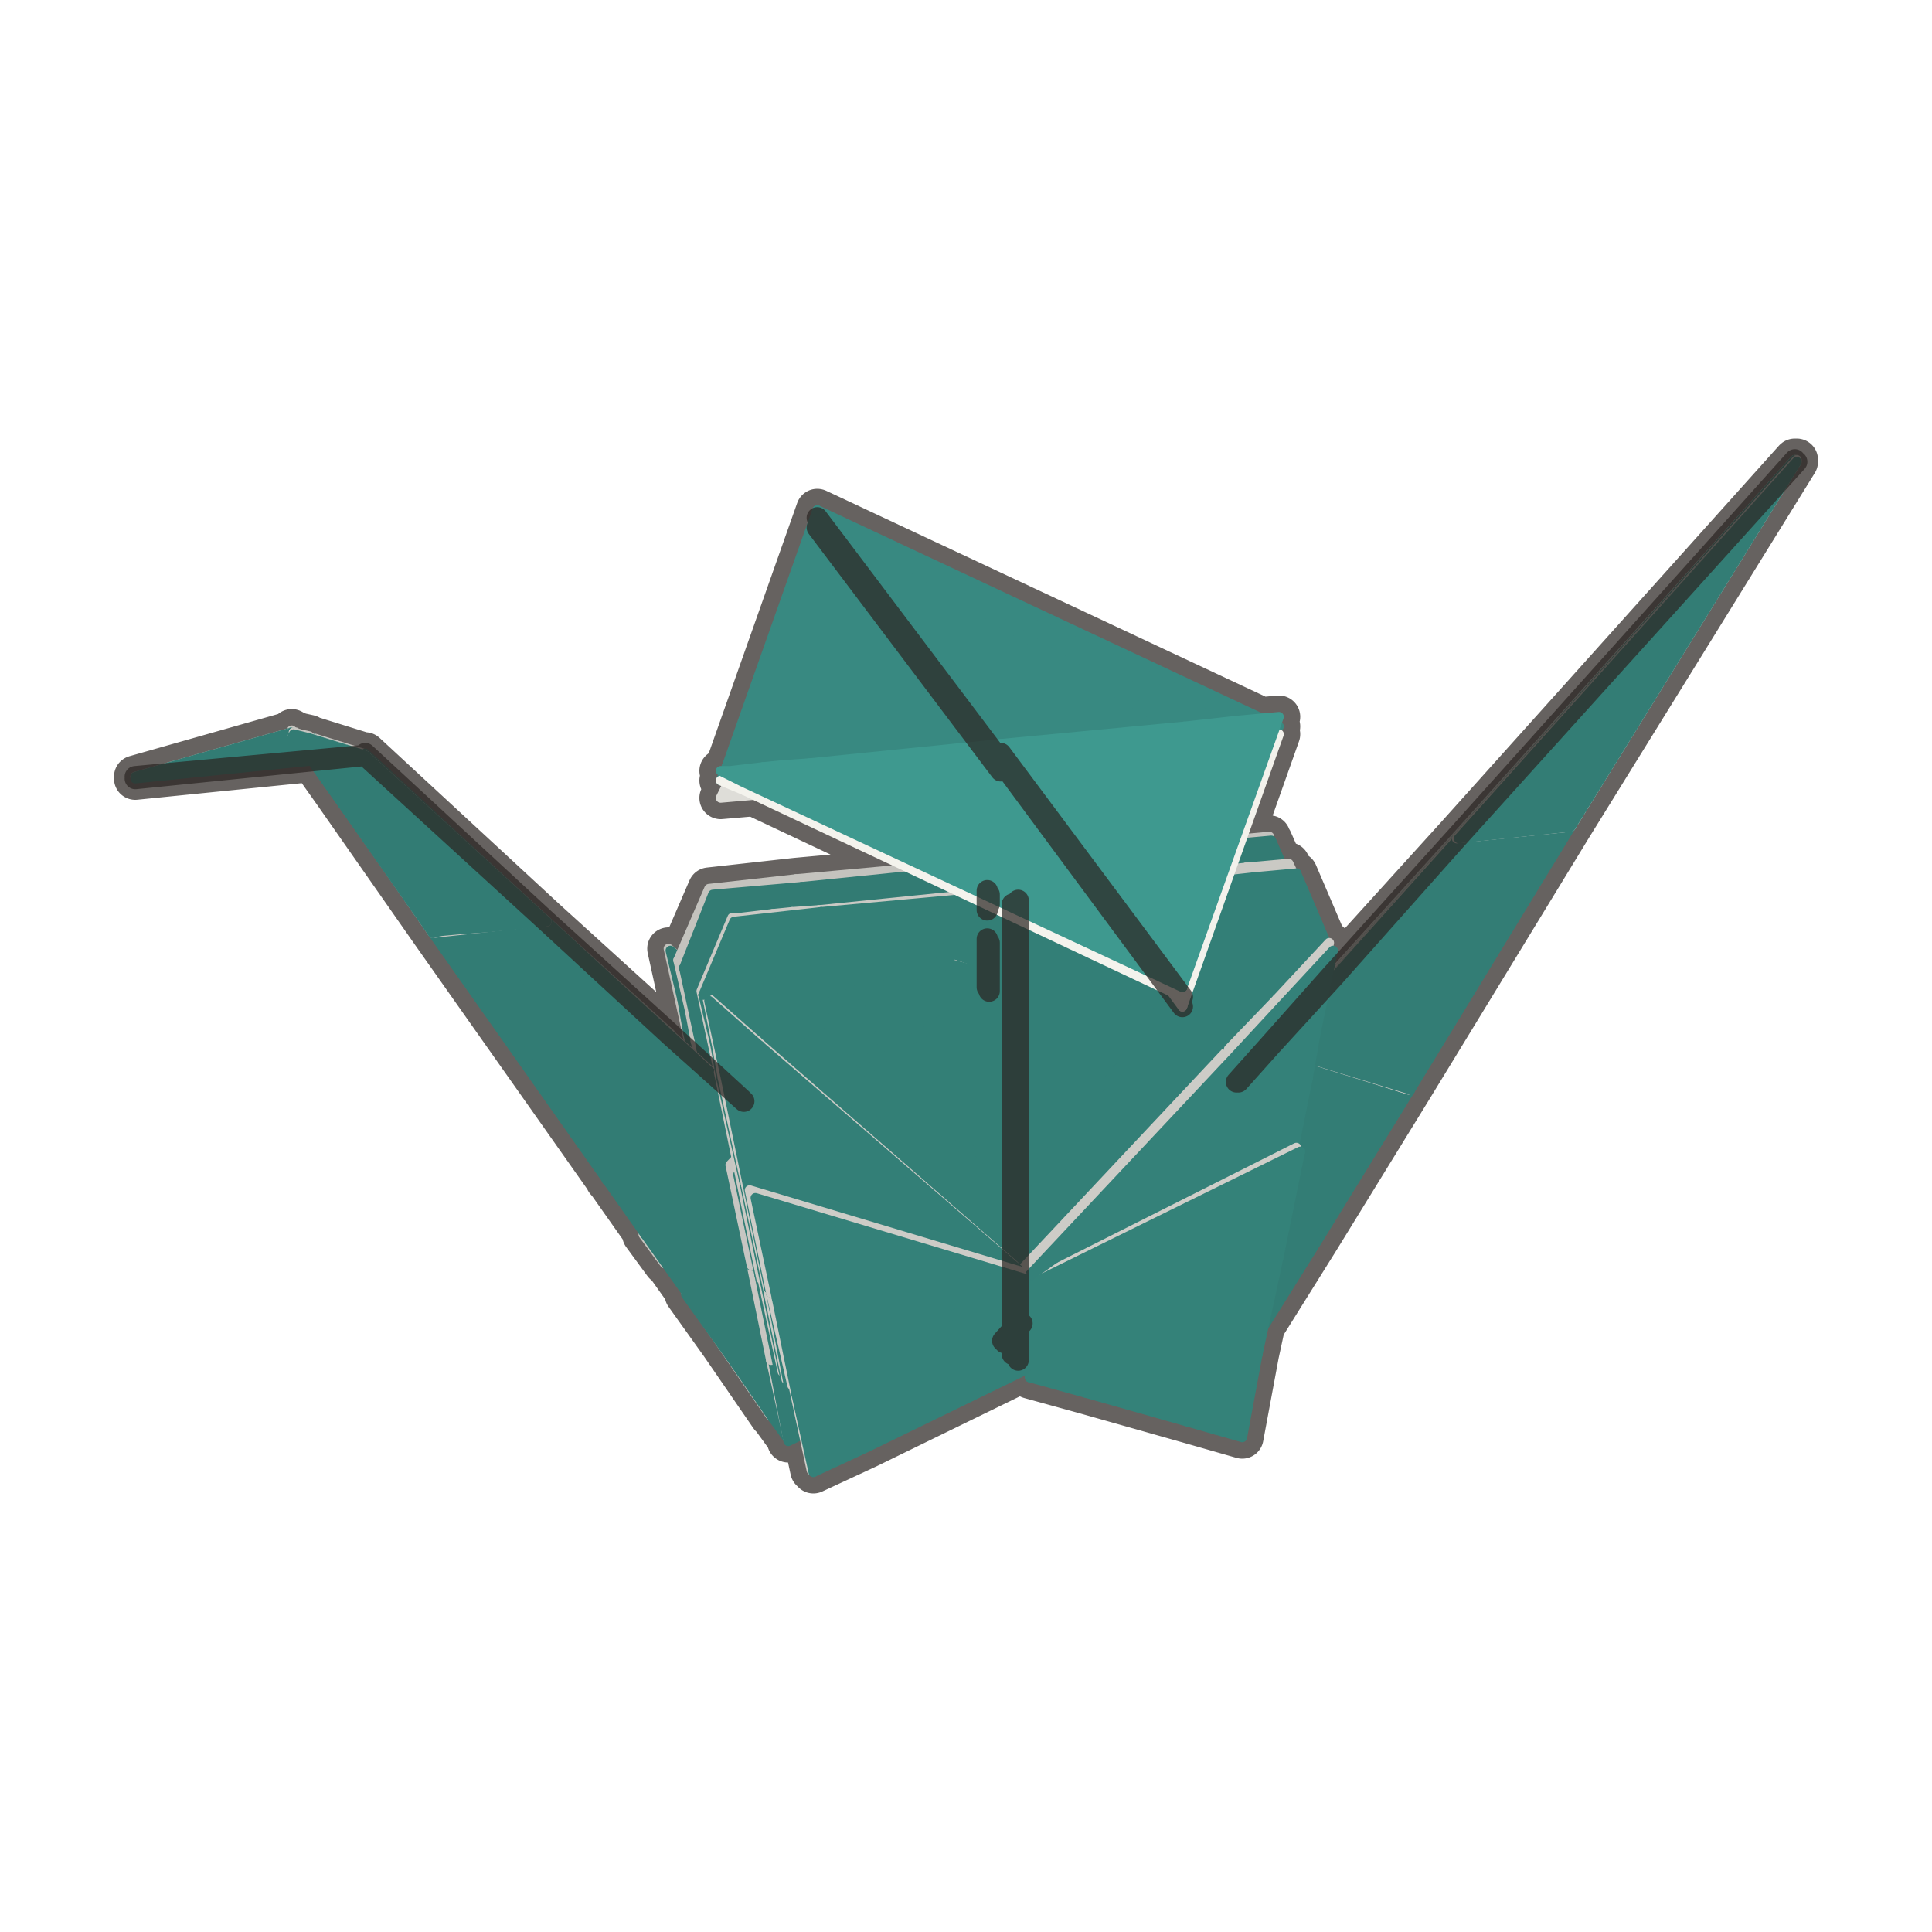
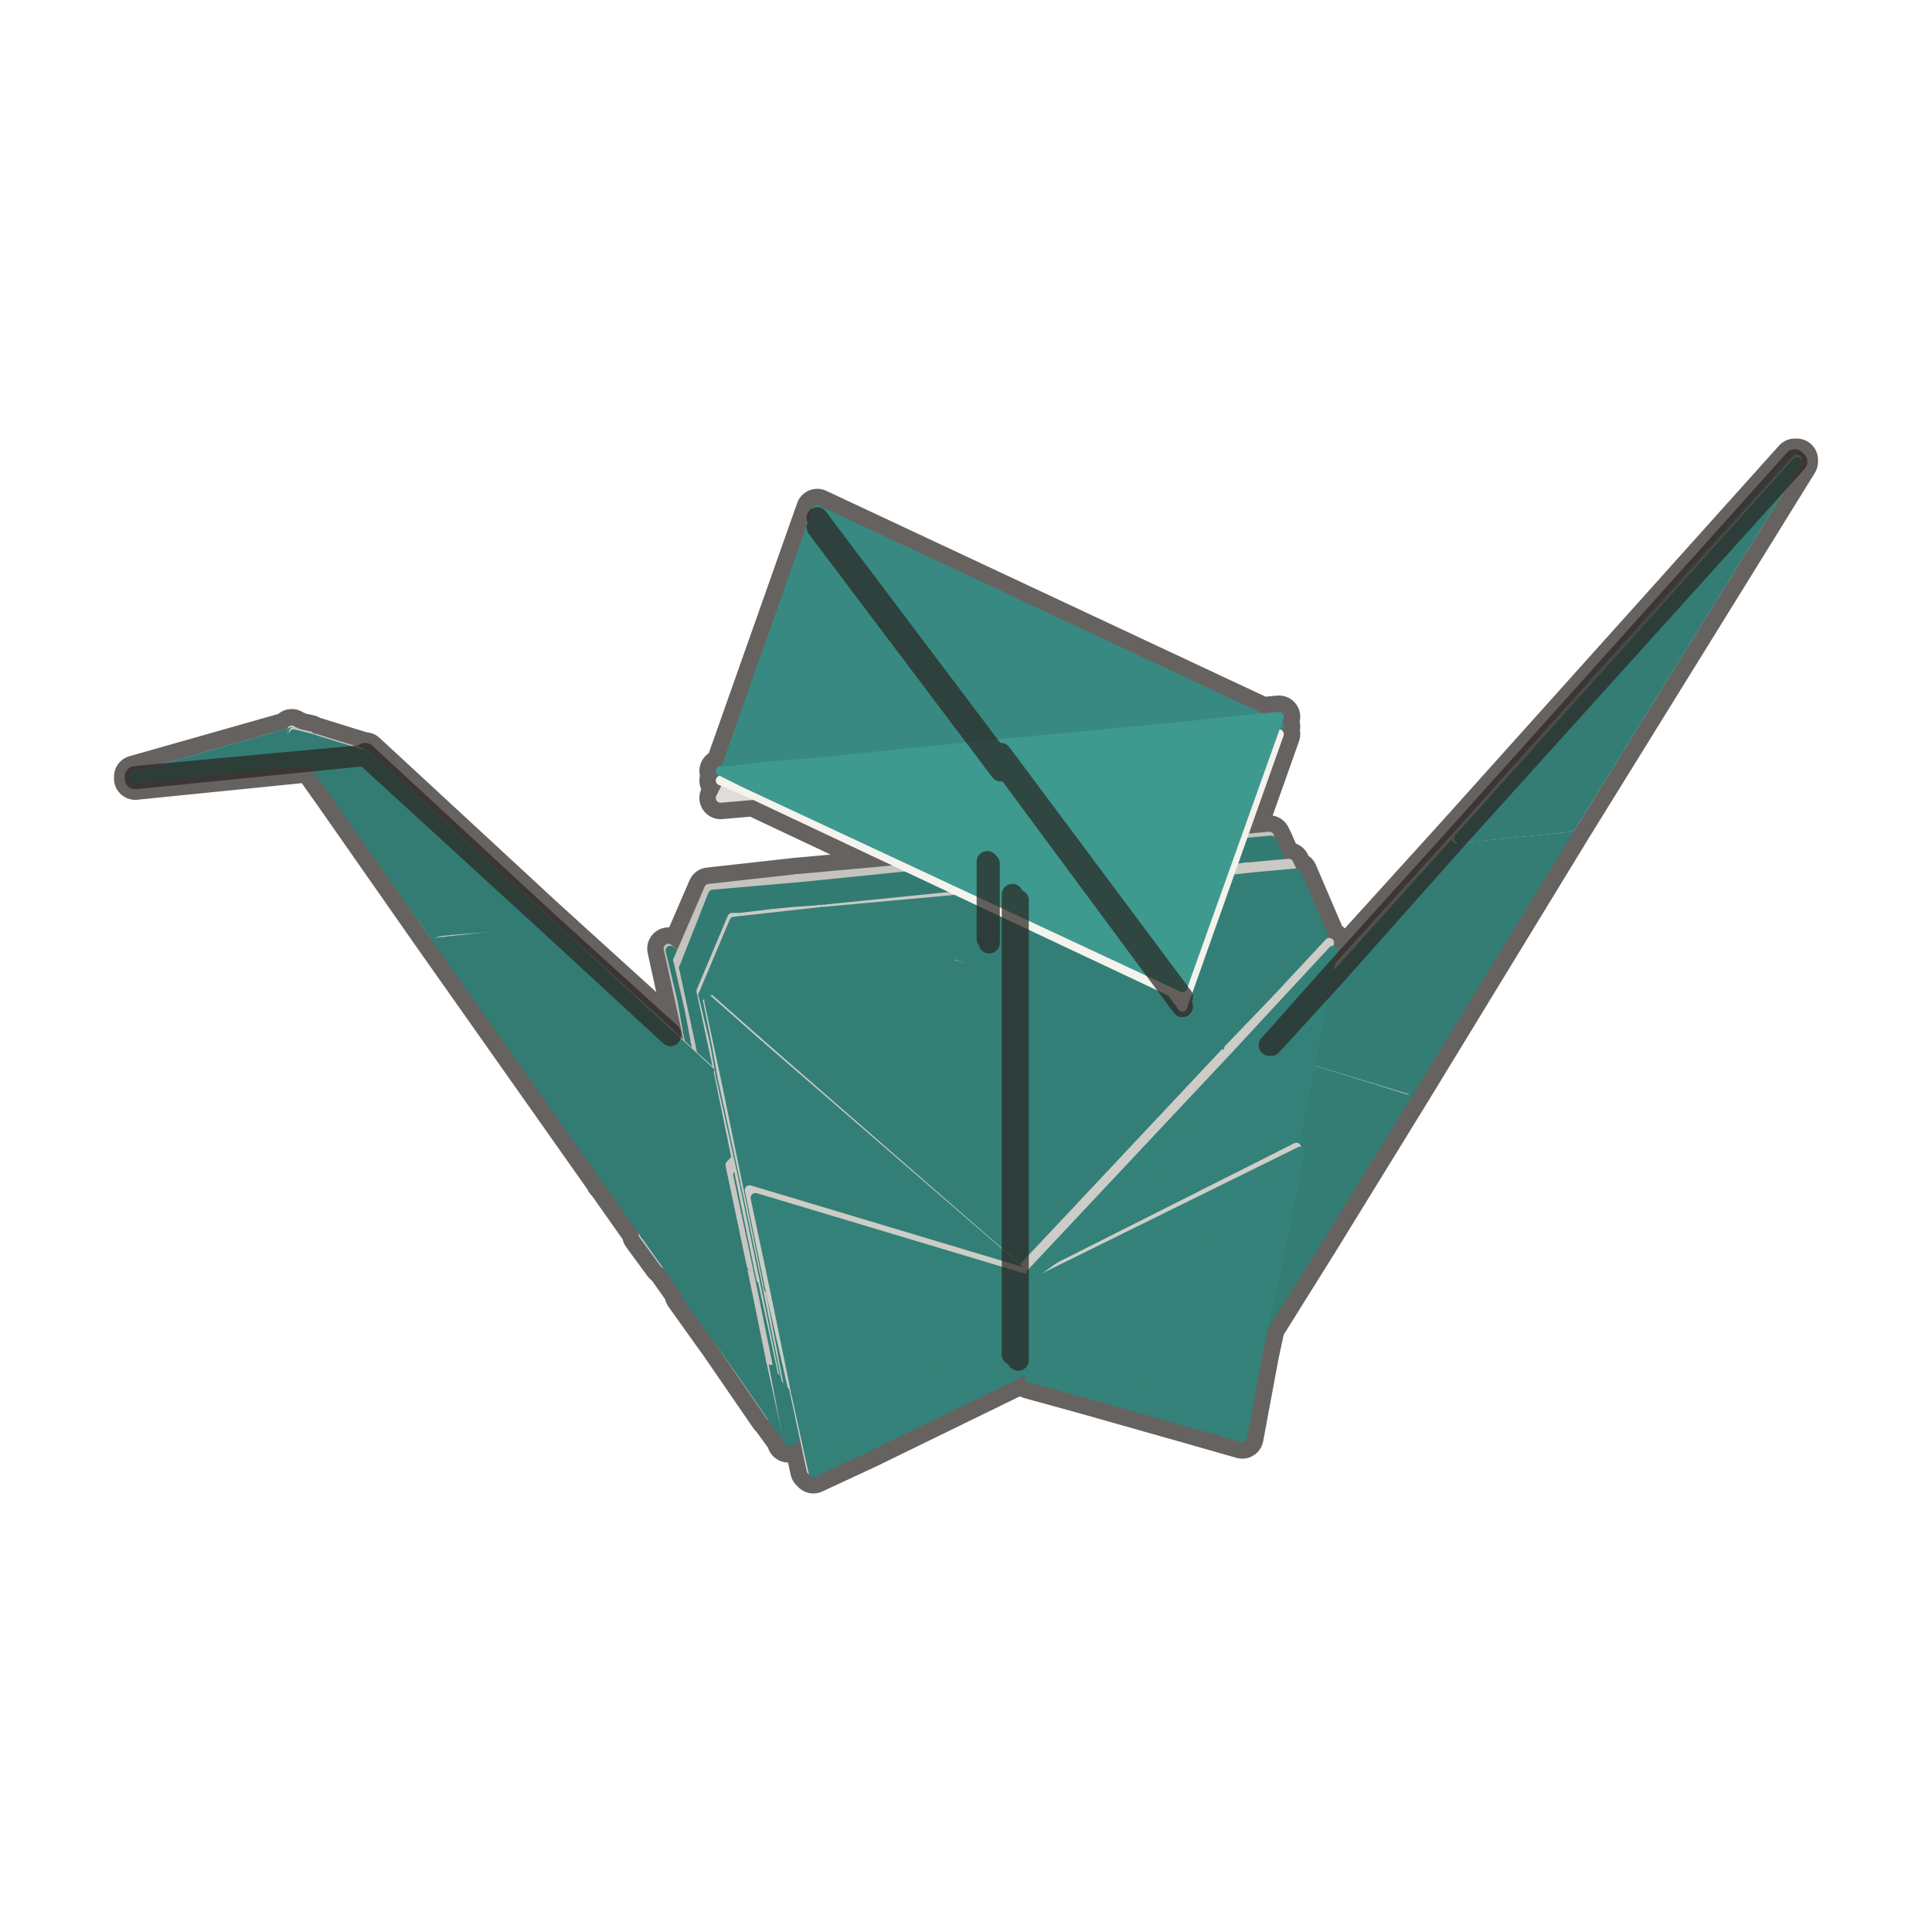
<svg xmlns="http://www.w3.org/2000/svg" viewBox="0 0 100 100" width="100" height="100">
  <path d="M42.3 26.4L66.2 37.6L64 37.8ZM42.3 26.4L64 37.8L61.3 38ZM42.3 26.4L61.3 38L51.8 39ZM51.8 39.9L42.3 27.3L37.6 40.7ZM37.6 39.7L42.3 26.4L51.8 39ZM50.6 62.9L35.5 53.2L37.7 63.9ZM75.4 43.3L65.7 54L72.9 56.3ZM65.8 43.5L67.3 46.9L66.5 51.3ZM65.7 54.1L75.4 43.3L81.2 42.7ZM75.4 43.3L68.9 50.5L71.5 55.9ZM50.7 63.1L36.8 58.9L35.6 53.4ZM62.5 52.4L65.7 43.3L60.2 43.8ZM63.6 43.7L66.5 51.3L63.5 52.8ZM65.8 43.5L66.5 51.3L63.6 43.7ZM63.7 71.4L61.6 58.8L68.2 64.2ZM73 56.4L68.2 64.2L61.6 58.8ZM62.9 74L65.1 70.1L64.3 74.4ZM73 56.4L61.6 58.8L65.8 54.2ZM61.5 73.6L59.3 68.3L62.9 74ZM62.9 74L59.3 68.3L65.1 70.1ZM81.3 42.8L65.7 54.1L75.4 43.4ZM75.4 43.4L65.7 54.1L72.9 56.4ZM69 50.6L75.4 43.4L81.3 42.8ZM75.4 43.4L65.8 54.2L72.9 56.4ZM81.3 42.8L73 56.4L65.8 54.2ZM81.3 42.8L65.8 54.2L75.5 43.4ZM65.1 70.1L59.3 68.3L66.2 65ZM56.2 72.1L56.8 69.6L61.5 73.6ZM50.7 63.1L35.6 53.4L37.4 51.5ZM61.5 73.6L56.8 69.6L59.3 68.3ZM39.9 73.3L37.4 64.9L35.5 66.9ZM40 73.4L43.6 73.1L40.8 74.5ZM42.9 66.6L40 73.3L35.5 67ZM92.9 23.8L75.4 43.3L81.2 42.7ZM75.4 43.3L92.9 23.8L81.2 42.7ZM92.9 23.8L75.4 43.3L80.2 42.9ZM92.9 23.8L81.3 42.8L75.4 43.4ZM93 23.8L75.4 43.4L81.3 42.8ZM75.4 43.4L93 23.9L81.3 42.8ZM93 23.9L75.4 43.4L81.3 42.8ZM93 23.9L81.3 42.8L75.5 43.4ZM35.6 67L48.8 70.6L43.6 73.1ZM35.6 67L43.6 73.1L40 73.4ZM53.3 71.3L56.8 69.6L56.2 72.1ZM64.5 44.9L67.4 52.5L68.3 48.1ZM52.3 69.9L64.8 63.8L52.3 60ZM64.4 54L52.3 60L64.8 63.8ZM52.7 60.6L65.5 64.2L65.2 64.3ZM60.7 66.5L52.7 60.6L65.2 64.3ZM52.7 60.6L66.6 58.7L65.5 64.2ZM52.7 70.4L52.7 60.6L60.7 66.5ZM52.8 65.8L58.8 67.7L65 64.6ZM66.7 58.9L52.8 65.8L65 64.6ZM53.1 66.2L65.9 64.7L65.3 65ZM58.9 67.8L52.9 66L54.7 69.9ZM54.7 69.9L52.9 66L52.9 70.7ZM52.7 60.6L62.9 55.5L66.6 58.7ZM65.8 55L52.8 65.8L66.7 58.9ZM53.1 66.2L67.7 55.8L65.9 64.7ZM59.3 68.3L67.3 59.6L66.2 65ZM67.1 59.4L53.2 66.4L59.2 68.2ZM56.8 69.6L53.3 66.5L59.3 68.3ZM53.3 71.3L53.3 66.5L56.8 69.6ZM59.3 68.3L53.3 66.5L67.3 59.6ZM37.2 59.4L40.9 55.4L36 53.9ZM36.3 54.3L51.4 58.8L38.8 65.1ZM53.1 66.2L66 55.3L67.7 55.8ZM52.3 50.2L52.3 60L64.4 54ZM64.7 54.5L62.9 55.5L62.5 53.8ZM66 55.3L68.1 53.5L67.7 55.8ZM35.6 67L51.7 69.2L48.8 70.6ZM51.8 69.2L39.9 70.4L40.8 74.5ZM40 70.4L43.7 73.2L40.8 74.6ZM35.6 67L37.5 65.1L51.7 69.2ZM39.9 70.4L51.8 69.2L41.8 66.3ZM39.9 70.4L41.8 66.3L38.9 65.5ZM52.1 69.7L40.3 70.9L39.3 66ZM40.5 71L44.2 67.6L39.7 66.3ZM40.5 71L39.7 66.3L39.5 66.4ZM52.4 70.1L40.6 71.2L39.6 66.4ZM44.9 74.9L49.6 69.9L53.1 70.9ZM49.6 69.9L44.9 74.9L42.1 76.2ZM49.6 69.9L42.1 76.2L49.1 69.8ZM46.9 69L41.1 71.9L42 76.1ZM40.7 71.4L46.5 68.5L39.7 66.5ZM49.1 69.8L42.1 76.2L41.2 72.1ZM46.6 68.7L40.8 71.6L39.9 66.9ZM37.3 51.4L34.6 49.1L35.5 53.2ZM36 53.9L40.9 55.4L48.1 47.7ZM49.1 69.8L41.2 72.1L47 69.2ZM62.9 55.5L60.1 53.1L62.5 53.8ZM37.4 51.5L35.6 53.4L35.3 51.7ZM34.4 65.4L35.8 64.6L33.3 63.9ZM37.5 65.1L35.6 67L33.4 63.9ZM52.7 60.6L60.1 53.1L62.9 55.5ZM63.6 54.3L52.8 65.8L65.8 55ZM53.1 66.2L63.9 54.7L66 55.3ZM61.8 45.2L67.4 52.5L64.5 44.9ZM64.9 45.4L67.8 53L64.7 54.5ZM64.5 44.9L68.3 48.1L66.7 44.7ZM67.1 45.2L68.6 48.7L67.8 53ZM39.9 66.9L41 71.7L46.8 68.8ZM34.7 49.2L37.4 51.5L35.3 51.7ZM67.1 45.2L67.8 53L64.9 45.4ZM68.8 48.8L66.1 51.7L67.9 53.2ZM36 53.9L46.1 47.1L35.7 52.3ZM47 69.2L41.2 72.1L40.2 67.2ZM40.4 66.9L39.9 66.9L39.9 66.7ZM51.1 44.6L41.2 45.5L44.7 46.6ZM64.9 45.4L64.7 54.5L62.2 45.7ZM52.7 60.6L52.7 50.7L60.1 53.1ZM44.7 46.6L35.1 49.7L35.7 52.3ZM35.4 50.1L51.4 49L51.4 58.8ZM35.4 50.1L51.4 58.8L36.3 54.3ZM52.3 46.1L52.3 50.2L64.4 54ZM62.2 45.7L64.7 54.5L62.5 53.8ZM67.9 53.2L63.6 54.3L65.8 55ZM67.9 53.2L66.1 51.7L63.6 54.3ZM63.9 54.7L68.1 53.5L66 55.3ZM63.9 54.7L66.4 52L68.1 53.5ZM68.1 53.5L66.4 52L69 49.2ZM60.1 53.1L60.6 45.8L62.5 53.8ZM62.2 45.7L62.5 53.8L60.6 45.8ZM36.7 46L44.7 46.6L41.2 45.5ZM36.7 46L35.1 49.7L44.7 46.6ZM51.4 44.9L51.4 49L41.5 45.9ZM35.4 50.1L41.5 45.9L51.4 49ZM60.1 53.1L58.8 46L60.6 45.8ZM52.7 50.7L52.7 46.6L60.1 53.1ZM60.1 53.1L52.7 46.6L58.8 46ZM35.4 50.1L36.9 46.3L41.5 45.9ZM34.4 64.1L34.7 53.5L28.2 47.6ZM28.2 47.6L44.7 62.7L38.8 65.4ZM37.6 39.7L51.8 39L41.9 40ZM37.5 65.1L42.1 60.4L51.7 69.2ZM28.3 47.7L34.7 53.6L31.4 61.1ZM42.1 60.3L28.3 47.7L27 47.8ZM37.9 47.5L36.3 51.3L37.2 55.5ZM38.3 47.5L37.2 55.5L40 47.3ZM37.9 47.5L37.2 55.5L38.3 47.5ZM28.3 47.7L42.1 60.4L37.5 65.1ZM41.8 66.3L37.8 60.3L38.9 65.5ZM41.8 66.3L48.8 48.6L37.8 60.3ZM38.2 60.8L52.1 69.7L39.3 66ZM39.7 66.3L37.2 55.5L39.4 66.2ZM39.7 66.3L52.3 60L37.2 55.5ZM42.2 57.1L52.4 60.2L52.4 70.1ZM52.4 70.1L39.6 66.4L38.5 61.1ZM51.2 70.2L52.9 66L50.9 70.2ZM49.6 69.9L53.1 66.2L53.1 70.9ZM53.1 66.2L49.6 69.9L49.1 69.8ZM53.1 66.2L49.1 69.8L47 69.2ZM46.5 68.5L38.6 61.3L39.7 66.5ZM23.9 48.1L37.5 65.1L33.4 63.9ZM42.2 57.1L38.5 61.1L37.3 55.7ZM40 47.3L52.3 60L41 47.2ZM52.4 50.4L52.4 60.2L42.2 57.1ZM52.4 50.4L42.2 57.1L49.4 49.4ZM49.4 49.4L42.2 57.1L37.3 55.7ZM42.4 47.1L52.3 50.2L52.3 46.1ZM28.3 47.7L37.5 65.1L25.3 48ZM41 47.2L52.3 50.2L42.4 47.1ZM52.4 46.3L52.4 50.4L49.4 49.4ZM52.4 46.3L49.4 49.4L48 49ZM49.4 49.4L37.3 55.7L48 49ZM52.4 46.3L48 49L47.4 48.8ZM46 48.4L52.4 46.3L47.4 48.8ZM48 49L37 54L47.4 48.8ZM48 49L37.3 55.7L37 54ZM38.6 61.3L52.5 65.5L39.2 53.9ZM39.3 54.1L52.7 65.7L40.4 66.9ZM52.8 65.8L39.9 66.9L46.8 68.8ZM53.1 66.2L47 69.2L40.2 67.2ZM39.3 54.1L40.4 66.9L39.9 66.7ZM39.3 54.1L39.9 66.7L39.8 66.7ZM38.6 61.3L39.2 53.9L37.4 55.8ZM39.3 54.1L39.8 66.7L37.6 56ZM52.8 65.8L38.8 61.6L39.9 66.9ZM53.1 66.2L40.2 67.2L39.1 62ZM25.3 48L37.5 65.1L23.9 48.1ZM52.4 46.3L46 48.4L42.5 47.2ZM36.4 51.5L46 48.4L47.4 48.8ZM37.4 55.8L39.2 53.9L37.1 54.1ZM36.4 51.5L47.4 48.8L37 54ZM23.9 48.1L33.4 63.9L22.8 48.2ZM22.8 48.2L33.4 63.9L22.4 48.3ZM36.4 51.5L42.5 47.2L46 48.4ZM39.2 53.9L36.6 51.6L37.1 54.1ZM36.7 51.8L39.3 54.1L37.6 56ZM37.6 40.7L37.3 41.3L41.9 40.9ZM36.4 51.5L38 47.7L42.5 47.2ZM37.3 40.4L37.6 39.7L41.9 40ZM40.1 40L40.5 39.6L41.9 39.5ZM40.1 40L39.5 39.7L40.5 39.6ZM37.3 40.4L38.5 40.9L41.9 40ZM38.5 40.5L37.8 39.9L39.5 39.7ZM38.5 40.5L39.5 39.7L40.1 40ZM38.5 40.5L37.3 39.9L37.8 39.9ZM15.1 37.8L22.3 48.1L23.5 48ZM15.9 38.1L28.2 47.6L18.8 39ZM18.9 39L28.2 47.6L25.2 47.9ZM61.2 52.1L66.2 38L64 38.2ZM22.8 48.1L15.3 37.9L15.1 37.9ZM16.2 38.2L22.4 48.2L15.1 37.9ZM61.2 52.1L64 38.2L61.3 38.5ZM61.2 51.1L64 37.3L66.2 37.1ZM61.2 52.1L61.3 38.5L59.6 38.7ZM61.2 51.1L61.3 37.6L64 37.3ZM57.9 38.8L61.2 52.1L59.6 38.7ZM51.8 39.4L61.2 52.1L57.9 38.8ZM61.2 51.1L51.8 38.5L61.3 37.6ZM7 40.2L16 38.1L15.1 37.9ZM18.9 39.1L7 40.2L15.1 37.9ZM7 40.3L16 38.2L18.9 39.1ZM7 40.3L15.1 37.9L16 38.2ZM28.2 47.6L18.9 39.1L15.1 37.9ZM18.9 39.1L28.3 47.7L24 48.1ZM18.9 39.1L22.4 48.2L15.1 37.9ZM27 47.8L15.2 37.9L22.4 48.3ZM16 38.2L22.8 48.2L22.4 48.3ZM28.3 47.7L18.9 39.1L15.2 37.9ZM18.9 39.1L28.3 47.7L25.3 48ZM18.9 39.1L25.3 48L23.9 48.1ZM16 38.2L23.9 48.1L22.8 48.2ZM18.9 39.1L23.9 48.1L16 38.2ZM16 38.2L22.4 48.3L15.2 38ZM38.5 40.9L61.2 51.6L51.8 39ZM61.2 51.1L41.9 39.5L51.8 38.5ZM61.2 51.1L40.1 40L41.9 39.5ZM61.2 51.1L38.5 40.5L40.1 40Z" fill="#2b2623" stroke="#2b2623" stroke-opacity=".72" stroke-width="2.2" stroke-linejoin="round" />
  <path d="M42.3 26.4L66.2 37.6L64 37.8ZM42.3 26.4L64 37.8L61.3 38ZM42.3 26.4L61.3 38L51.8 39Z" fill="#388981" stroke="#388981" stroke-width=".5" stroke-linejoin="round" />
  <path d="M51.8 39.9L42.3 27.3L37.6 40.7Z" fill="#deddd8" stroke="#deddd8" stroke-width=".5" stroke-linejoin="round" />
  <path d="M37.6 39.7L42.3 26.4L51.8 39Z" fill="#388981" stroke="#388981" stroke-width=".5" stroke-linejoin="round" />
  <path d="M50.6 62.9L35.5 53.2L37.7 63.9Z" fill="#c1c0bb" stroke="#c1c0bb" stroke-width=".5" stroke-linejoin="round" />
  <path d="M75.4 43.3L65.7 54L72.9 56.3Z" fill="#c8c7c2" stroke="#c8c7c2" stroke-width=".5" stroke-linejoin="round" />
  <path d="M65.8 43.5L67.3 46.9L66.5 51.3Z" fill="#327b73" stroke="#327b73" stroke-width=".5" stroke-linejoin="round" />
  <path d="M65.7 54.1L75.4 43.3L81.2 42.7Z" fill="#327d75" stroke="#327d75" stroke-width=".5" stroke-linejoin="round" />
  <path d="M75.4 43.3L68.9 50.5L71.5 55.9Z" fill="#c8c7c3" stroke="#c8c7c3" stroke-width=".5" stroke-linejoin="round" />
  <path d="M50.7 63.1L36.8 58.9L35.6 53.4Z" fill="#317971" stroke="#317971" stroke-width=".5" stroke-linejoin="round" />
  <path d="M62.5 52.4L65.7 43.3L60.2 43.8Z" fill="#c4c3bf" stroke="#c4c3bf" stroke-width=".5" stroke-linejoin="round" />
  <path d="M63.6 43.7L66.5 51.3L63.5 52.8ZM65.8 43.5L66.5 51.3L63.6 43.7Z" fill="#327b73" stroke="#327b73" stroke-width=".5" stroke-linejoin="round" />
  <path d="M63.7 71.4L61.6 58.8L68.2 64.2ZM73 56.4L68.2 64.2L61.6 58.8Z" fill="#337d75" stroke="#337d75" stroke-width=".5" stroke-linejoin="round" />
  <path d="M62.9 74L65.1 70.1L64.3 74.4Z" fill="#348279" stroke="#348279" stroke-width=".5" stroke-linejoin="round" />
  <path d="M73 56.4L61.6 58.8L65.8 54.2Z" fill="#337d75" stroke="#337d75" stroke-width=".5" stroke-linejoin="round" />
  <path d="M61.5 73.6L59.3 68.3L62.9 74ZM62.9 74L59.3 68.3L65.1 70.1Z" fill="#348279" stroke="#348279" stroke-width=".5" stroke-linejoin="round" />
  <path d="M81.3 42.8L65.7 54.1L75.4 43.4Z" fill="#327d75" stroke="#327d75" stroke-width=".5" stroke-linejoin="round" />
  <path d="M75.4 43.4L65.7 54.1L72.9 56.4Z" fill="#c8c7c3" stroke="#c8c7c3" stroke-width=".5" stroke-linejoin="round" />
  <path d="M69 50.6L75.4 43.4L81.3 42.8Z" fill="#327d75" stroke="#327d75" stroke-width=".5" stroke-linejoin="round" />
  <path d="M75.4 43.4L65.8 54.2L72.9 56.4Z" fill="#c8c8c3" stroke="#c8c8c3" stroke-width=".5" stroke-linejoin="round" />
  <path d="M81.3 42.8L73 56.4L65.8 54.2ZM81.3 42.8L65.8 54.2L75.5 43.4Z" fill="#337d75" stroke="#337d75" stroke-width=".5" stroke-linejoin="round" />
  <path d="M65.1 70.1L59.3 68.3L66.2 65ZM56.2 72.1L56.8 69.6L61.5 73.6Z" fill="#348279" stroke="#348279" stroke-width=".5" stroke-linejoin="round" />
  <path d="M50.7 63.1L35.6 53.4L37.4 51.5Z" fill="#317971" stroke="#317971" stroke-width=".5" stroke-linejoin="round" />
  <path d="M61.5 73.6L56.8 69.6L59.3 68.3Z" fill="#348279" stroke="#348279" stroke-width=".5" stroke-linejoin="round" />
  <path d="M39.9 73.3L37.4 64.9L35.5 66.9Z" fill="#c6c6c1" stroke="#c6c6c1" stroke-width=".5" stroke-linejoin="round" />
  <path d="M40 73.4L43.6 73.1L40.8 74.5ZM42.9 66.6L40 73.3L35.5 67Z" fill="#327c74" stroke="#327c74" stroke-width=".5" stroke-linejoin="round" />
  <path d="M92.9 23.8L75.4 43.3L81.2 42.7Z" fill="#c8c7c2" stroke="#c8c7c2" stroke-width=".5" stroke-linejoin="round" />
  <path d="M75.4 43.3L92.9 23.8L81.2 42.7Z" fill="#327d75" stroke="#327d75" stroke-width=".5" stroke-linejoin="round" />
  <path d="M92.9 23.8L75.4 43.3L80.2 42.9Z" fill="#c8c7c3" stroke="#c8c7c3" stroke-width=".5" stroke-linejoin="round" />
  <path d="M92.9 23.8L81.3 42.8L75.4 43.4Z" fill="#327d75" stroke="#327d75" stroke-width=".5" stroke-linejoin="round" />
  <path d="M93 23.8L75.4 43.4L81.3 42.8Z" fill="#c8c7c3" stroke="#c8c7c3" stroke-width=".5" stroke-linejoin="round" />
  <path d="M75.4 43.4L93 23.9L81.3 42.8Z" fill="#327d75" stroke="#327d75" stroke-width=".5" stroke-linejoin="round" />
  <path d="M93 23.9L75.4 43.4L81.3 42.8Z" fill="#c8c8c3" stroke="#c8c8c3" stroke-width=".5" stroke-linejoin="round" />
  <path d="M93 23.9L81.3 42.8L75.5 43.4Z" fill="#337d75" stroke="#337d75" stroke-width=".5" stroke-linejoin="round" />
  <path d="M35.6 67L48.8 70.6L43.6 73.1ZM35.6 67L43.6 73.1L40 73.4Z" fill="#327c74" stroke="#327c74" stroke-width=".5" stroke-linejoin="round" />
  <path d="M53.3 71.3L56.8 69.6L56.2 72.1Z" fill="#348279" stroke="#348279" stroke-width=".5" stroke-linejoin="round" />
  <path d="M64.5 44.9L67.4 52.5L68.3 48.1ZM52.3 69.9L64.8 63.8L52.3 60ZM64.4 54L52.3 60L64.8 63.8Z" fill="#cac9c4" stroke="#cac9c4" stroke-width=".5" stroke-linejoin="round" />
  <path d="M52.7 60.6L65.5 64.2L65.2 64.3ZM60.7 66.5L52.7 60.6L65.2 64.3ZM52.7 60.6L66.6 58.7L65.5 64.2ZM52.7 70.4L52.7 60.6L60.7 66.5Z" fill="#337f77" stroke="#337f77" stroke-width=".5" stroke-linejoin="round" />
  <path d="M52.8 65.8L58.8 67.7L65 64.6ZM66.7 58.9L52.8 65.8L65 64.6Z" fill="#cdccc7" stroke="#cdccc7" stroke-width=".5" stroke-linejoin="round" />
  <path d="M53.1 66.2L65.9 64.7L65.3 65Z" fill="#348179" stroke="#348179" stroke-width=".5" stroke-linejoin="round" />
  <path d="M58.9 67.8L52.9 66L54.7 69.9ZM54.7 69.9L52.9 66L52.9 70.7Z" fill="#cecdc8" stroke="#cecdc8" stroke-width=".5" stroke-linejoin="round" />
  <path d="M52.7 60.6L62.9 55.5L66.6 58.7Z" fill="#337f77" stroke="#337f77" stroke-width=".5" stroke-linejoin="round" />
  <path d="M65.8 55L52.8 65.8L66.7 58.9Z" fill="#cdccc7" stroke="#cdccc7" stroke-width=".5" stroke-linejoin="round" />
  <path d="M53.1 66.2L67.7 55.8L65.9 64.7Z" fill="#348179" stroke="#348179" stroke-width=".5" stroke-linejoin="round" />
  <path d="M59.3 68.3L67.3 59.6L66.2 65Z" fill="#348279" stroke="#348279" stroke-width=".5" stroke-linejoin="round" />
  <path d="M67.1 59.4L53.2 66.4L59.2 68.2Z" fill="#cfcec9" stroke="#cfcec9" stroke-width=".5" stroke-linejoin="round" />
  <path d="M56.8 69.6L53.3 66.5L59.3 68.3ZM53.3 71.3L53.3 66.5L56.8 69.6ZM59.3 68.3L53.3 66.5L67.3 59.6Z" fill="#348279" stroke="#348279" stroke-width=".5" stroke-linejoin="round" />
  <path d="M37.2 59.4L40.9 55.4L36 53.9Z" fill="#c4c3be" stroke="#c4c3be" stroke-width=".5" stroke-linejoin="round" />
  <path d="M36.3 54.3L51.4 58.8L38.8 65.1Z" fill="#327b73" stroke="#327b73" stroke-width=".5" stroke-linejoin="round" />
  <path d="M53.1 66.2L66 55.3L67.7 55.8Z" fill="#348179" stroke="#348179" stroke-width=".5" stroke-linejoin="round" />
  <path d="M52.3 50.2L52.3 60L64.4 54Z" fill="#cac9c4" stroke="#cac9c4" stroke-width=".5" stroke-linejoin="round" />
  <path d="M64.7 54.5L62.9 55.5L62.5 53.8Z" fill="#337f77" stroke="#337f77" stroke-width=".5" stroke-linejoin="round" />
  <path d="M66 55.3L68.1 53.5L67.7 55.8Z" fill="#348179" stroke="#348179" stroke-width=".5" stroke-linejoin="round" />
  <path d="M35.6 67L51.7 69.2L48.8 70.6Z" fill="#327c74" stroke="#327c74" stroke-width=".5" stroke-linejoin="round" />
  <path d="M51.8 69.2L39.9 70.4L40.8 74.5Z" fill="#c7c6c2" stroke="#c7c6c2" stroke-width=".5" stroke-linejoin="round" />
  <path d="M40 70.4L43.7 73.2L40.8 74.6ZM35.6 67L37.5 65.1L51.7 69.2Z" fill="#327c74" stroke="#327c74" stroke-width=".5" stroke-linejoin="round" />
  <path d="M39.9 70.4L51.8 69.2L41.8 66.3ZM39.9 70.4L41.8 66.3L38.9 65.5Z" fill="#c7c6c2" stroke="#c7c6c2" stroke-width=".5" stroke-linejoin="round" />
  <path d="M52.1 69.7L40.3 70.9L39.3 66Z" fill="#337e76" stroke="#337e76" stroke-width=".5" stroke-linejoin="round" />
  <path d="M40.5 71L44.2 67.6L39.7 66.3ZM40.5 71L39.7 66.3L39.5 66.4Z" fill="#cac9c4" stroke="#cac9c4" stroke-width=".5" stroke-linejoin="round" />
  <path d="M52.4 70.1L40.6 71.2L39.6 66.4Z" fill="#337f76" stroke="#337f76" stroke-width=".5" stroke-linejoin="round" />
  <path d="M44.9 74.9L49.6 69.9L53.1 70.9ZM49.6 69.9L44.9 74.9L42.1 76.2ZM49.6 69.9L42.1 76.2L49.1 69.8Z" fill="#348179" stroke="#348179" stroke-width=".5" stroke-linejoin="round" />
  <path d="M46.9 69L41.1 71.9L42 76.1Z" fill="#cecdc8" stroke="#cecdc8" stroke-width=".5" stroke-linejoin="round" />
  <path d="M40.7 71.4L46.5 68.5L39.7 66.5Z" fill="#cbcbc6" stroke="#cbcbc6" stroke-width=".5" stroke-linejoin="round" />
  <path d="M49.1 69.8L42.1 76.2L41.2 72.1Z" fill="#348179" stroke="#348179" stroke-width=".5" stroke-linejoin="round" />
  <path d="M46.6 68.7L40.8 71.6L39.9 66.9Z" fill="#337f77" stroke="#337f77" stroke-width=".5" stroke-linejoin="round" />
  <path d="M37.3 51.4L34.6 49.1L35.5 53.2Z" fill="#c1c0bb" stroke="#c1c0bb" stroke-width=".5" stroke-linejoin="round" />
  <path d="M36 53.9L40.9 55.4L48.1 47.7Z" fill="#c4c3be" stroke="#c4c3be" stroke-width=".5" stroke-linejoin="round" />
  <path d="M49.1 69.8L41.2 72.1L47 69.2Z" fill="#348179" stroke="#348179" stroke-width=".5" stroke-linejoin="round" />
  <path d="M62.9 55.5L60.1 53.1L62.5 53.8Z" fill="#337f77" stroke="#337f77" stroke-width=".5" stroke-linejoin="round" />
  <path d="M37.4 51.5L35.6 53.4L35.3 51.7Z" fill="#317971" stroke="#317971" stroke-width=".5" stroke-linejoin="round" />
  <path d="M34.4 65.4L35.8 64.6L33.3 63.9Z" fill="#c7c6c1" stroke="#c7c6c1" stroke-width=".5" stroke-linejoin="round" />
  <path d="M37.5 65.1L35.6 67L33.4 63.9Z" fill="#327c74" stroke="#327c74" stroke-width=".5" stroke-linejoin="round" />
  <path d="M52.7 60.6L60.1 53.1L62.9 55.5Z" fill="#337f77" stroke="#337f77" stroke-width=".5" stroke-linejoin="round" />
  <path d="M63.6 54.3L52.8 65.8L65.8 55Z" fill="#cdccc7" stroke="#cdccc7" stroke-width=".5" stroke-linejoin="round" />
  <path d="M53.1 66.2L63.9 54.7L66 55.3Z" fill="#348179" stroke="#348179" stroke-width=".5" stroke-linejoin="round" />
  <path d="M61.8 45.2L67.4 52.5L64.5 44.9Z" fill="#cac9c4" stroke="#cac9c4" stroke-width=".5" stroke-linejoin="round" />
  <path d="M64.9 45.4L67.8 53L64.7 54.5Z" fill="#337f77" stroke="#337f77" stroke-width=".5" stroke-linejoin="round" />
  <path d="M64.5 44.9L68.3 48.1L66.7 44.7Z" fill="#cac9c4" stroke="#cac9c4" stroke-width=".5" stroke-linejoin="round" />
  <path d="M67.1 45.2L68.6 48.7L67.8 53Z" fill="#337f77" stroke="#337f77" stroke-width=".5" stroke-linejoin="round" />
  <path d="M39.9 66.9L41 71.7L46.8 68.8Z" fill="#cdccc7" stroke="#cdccc7" stroke-width=".5" stroke-linejoin="round" />
  <path d="M34.7 49.2L37.4 51.5L35.3 51.7Z" fill="#317971" stroke="#317971" stroke-width=".5" stroke-linejoin="round" />
  <path d="M67.1 45.2L67.8 53L64.9 45.4Z" fill="#337f77" stroke="#337f77" stroke-width=".5" stroke-linejoin="round" />
  <path d="M68.8 48.8L66.1 51.7L67.9 53.2Z" fill="#cdccc7" stroke="#cdccc7" stroke-width=".5" stroke-linejoin="round" />
  <path d="M36 53.9L46.1 47.1L35.7 52.3Z" fill="#c4c3be" stroke="#c4c3be" stroke-width=".5" stroke-linejoin="round" />
  <path d="M47 69.2L41.2 72.1L40.2 67.2Z" fill="#348179" stroke="#348179" stroke-width=".5" stroke-linejoin="round" />
  <path d="M40.4 66.9L39.9 66.9L39.9 66.7Z" fill="#337f77" stroke="#337f77" stroke-width=".5" stroke-linejoin="round" />
  <path d="M51.1 44.6L41.2 45.5L44.7 46.6Z" fill="#c4c3be" stroke="#c4c3be" stroke-width=".5" stroke-linejoin="round" />
  <path d="M64.9 45.4L64.7 54.5L62.2 45.7ZM52.7 60.6L52.7 50.7L60.1 53.1Z" fill="#337f77" stroke="#337f77" stroke-width=".5" stroke-linejoin="round" />
  <path d="M44.7 46.6L35.1 49.7L35.7 52.3Z" fill="#c4c3be" stroke="#c4c3be" stroke-width=".5" stroke-linejoin="round" />
  <path d="M35.4 50.1L51.4 49L51.4 58.8ZM35.4 50.1L51.4 58.8L36.3 54.3Z" fill="#327b73" stroke="#327b73" stroke-width=".5" stroke-linejoin="round" />
  <path d="M52.3 46.1L52.3 50.2L64.4 54Z" fill="#cac9c4" stroke="#cac9c4" stroke-width=".5" stroke-linejoin="round" />
  <path d="M62.2 45.7L64.7 54.5L62.5 53.8Z" fill="#337f77" stroke="#337f77" stroke-width=".5" stroke-linejoin="round" />
  <path d="M67.9 53.2L63.6 54.3L65.8 55ZM67.9 53.2L66.1 51.7L63.6 54.3Z" fill="#cdccc7" stroke="#cdccc7" stroke-width=".5" stroke-linejoin="round" />
  <path d="M63.9 54.7L68.1 53.5L66 55.3ZM63.9 54.7L66.4 52L68.1 53.5ZM68.1 53.5L66.4 52L69 49.2Z" fill="#348179" stroke="#348179" stroke-width=".5" stroke-linejoin="round" />
  <path d="M60.1 53.1L60.6 45.8L62.5 53.8ZM62.2 45.7L62.5 53.8L60.6 45.8Z" fill="#337f77" stroke="#337f77" stroke-width=".5" stroke-linejoin="round" />
  <path d="M36.7 46L44.7 46.6L41.2 45.5ZM36.7 46L35.1 49.7L44.7 46.6Z" fill="#c4c3be" stroke="#c4c3be" stroke-width=".5" stroke-linejoin="round" />
  <path d="M51.4 44.9L51.4 49L41.5 45.9ZM35.4 50.1L41.5 45.9L51.4 49Z" fill="#327b73" stroke="#327b73" stroke-width=".5" stroke-linejoin="round" />
  <path d="M60.1 53.1L58.8 46L60.6 45.8ZM52.7 50.7L52.7 46.6L60.1 53.1ZM60.1 53.1L52.7 46.6L58.8 46Z" fill="#337f77" stroke="#337f77" stroke-width=".5" stroke-linejoin="round" />
  <path d="M35.4 50.1L36.9 46.3L41.5 45.9Z" fill="#327b73" stroke="#327b73" stroke-width=".5" stroke-linejoin="round" />
  <path d="M34.4 64.1L34.7 53.5L28.2 47.6Z" fill="#c7c6c1" stroke="#c7c6c1" stroke-width=".5" stroke-linejoin="round" />
  <path d="M28.2 47.6L44.7 62.7L38.8 65.4Z" fill="#327c74" stroke="#327c74" stroke-width=".5" stroke-linejoin="round" />
  <path d="M37.6 39.7L51.8 39L41.9 40Z" fill="#388981" stroke="#388981" stroke-width=".5" stroke-linejoin="round" />
  <path d="M37.5 65.1L42.1 60.4L51.7 69.2ZM28.3 47.7L34.7 53.6L31.4 61.1Z" fill="#327c74" stroke="#327c74" stroke-width=".5" stroke-linejoin="round" />
  <path d="M42.1 60.3L28.3 47.7L27 47.8Z" fill="#c7c6c1" stroke="#c7c6c1" stroke-width=".5" stroke-linejoin="round" />
  <path d="M37.9 47.5L36.3 51.3L37.2 55.5ZM38.3 47.5L37.2 55.5L40 47.3ZM37.9 47.5L37.2 55.5L38.3 47.5Z" fill="#cac9c4" stroke="#cac9c4" stroke-width=".5" stroke-linejoin="round" />
  <path d="M28.3 47.7L42.1 60.4L37.5 65.1Z" fill="#327c74" stroke="#327c74" stroke-width=".5" stroke-linejoin="round" />
  <path d="M41.8 66.3L37.8 60.3L38.9 65.5ZM41.8 66.3L48.8 48.6L37.8 60.3Z" fill="#c7c6c2" stroke="#c7c6c2" stroke-width=".5" stroke-linejoin="round" />
  <path d="M38.2 60.8L52.1 69.7L39.3 66Z" fill="#337e76" stroke="#337e76" stroke-width=".5" stroke-linejoin="round" />
  <path d="M39.7 66.3L37.2 55.5L39.4 66.2ZM39.7 66.3L52.3 60L37.2 55.5Z" fill="#cac9c4" stroke="#cac9c4" stroke-width=".5" stroke-linejoin="round" />
  <path d="M42.2 57.1L52.4 60.2L52.4 70.1ZM52.4 70.1L39.6 66.4L38.5 61.1Z" fill="#337f76" stroke="#337f76" stroke-width=".5" stroke-linejoin="round" />
  <path d="M51.2 70.2L52.9 66L50.9 70.2Z" fill="#cecdc8" stroke="#cecdc8" stroke-width=".5" stroke-linejoin="round" />
  <path d="M49.6 69.9L53.1 66.2L53.1 70.9ZM53.1 66.2L49.6 69.9L49.1 69.8ZM53.1 66.2L49.1 69.8L47 69.2Z" fill="#348179" stroke="#348179" stroke-width=".5" stroke-linejoin="round" />
  <path d="M46.5 68.5L38.6 61.3L39.7 66.5Z" fill="#cbcbc6" stroke="#cbcbc6" stroke-width=".5" stroke-linejoin="round" />
  <path d="M23.9 48.1L37.5 65.1L33.4 63.9Z" fill="#327c74" stroke="#327c74" stroke-width=".5" stroke-linejoin="round" />
  <path d="M42.2 57.1L38.5 61.1L37.3 55.7Z" fill="#337f76" stroke="#337f76" stroke-width=".5" stroke-linejoin="round" />
  <path d="M40 47.3L52.3 60L41 47.2Z" fill="#cac9c4" stroke="#cac9c4" stroke-width=".5" stroke-linejoin="round" />
  <path d="M52.4 50.4L52.4 60.2L42.2 57.1ZM52.4 50.4L42.2 57.1L49.4 49.4ZM49.4 49.4L42.2 57.1L37.3 55.7Z" fill="#337f76" stroke="#337f76" stroke-width=".5" stroke-linejoin="round" />
  <path d="M42.4 47.1L52.3 50.2L52.3 46.1Z" fill="#cac9c4" stroke="#cac9c4" stroke-width=".5" stroke-linejoin="round" />
  <path d="M28.3 47.7L37.5 65.1L25.3 48Z" fill="#327c74" stroke="#327c74" stroke-width=".5" stroke-linejoin="round" />
  <path d="M41 47.2L52.3 50.2L42.4 47.1Z" fill="#cac9c4" stroke="#cac9c4" stroke-width=".5" stroke-linejoin="round" />
  <path d="M52.4 46.3L52.4 50.4L49.4 49.4ZM52.4 46.3L49.4 49.4L48 49ZM49.4 49.4L37.3 55.7L48 49ZM52.4 46.3L48 49L47.4 48.8ZM46 48.4L52.4 46.3L47.4 48.8ZM48 49L37 54L47.4 48.8ZM48 49L37.3 55.7L37 54Z" fill="#337f76" stroke="#337f76" stroke-width=".5" stroke-linejoin="round" />
  <path d="M38.6 61.3L52.5 65.5L39.2 53.9Z" fill="#cbcbc6" stroke="#cbcbc6" stroke-width=".5" stroke-linejoin="round" />
  <path d="M39.3 54.1L52.7 65.7L40.4 66.9Z" fill="#337f77" stroke="#337f77" stroke-width=".5" stroke-linejoin="round" />
  <path d="M52.8 65.8L39.9 66.9L46.8 68.8Z" fill="#cdccc7" stroke="#cdccc7" stroke-width=".5" stroke-linejoin="round" />
  <path d="M53.1 66.2L47 69.2L40.2 67.2Z" fill="#348179" stroke="#348179" stroke-width=".5" stroke-linejoin="round" />
  <path d="M39.3 54.1L40.4 66.9L39.9 66.7ZM39.3 54.1L39.9 66.7L39.8 66.7Z" fill="#337f77" stroke="#337f77" stroke-width=".5" stroke-linejoin="round" />
  <path d="M38.6 61.3L39.2 53.9L37.4 55.8Z" fill="#cbcbc6" stroke="#cbcbc6" stroke-width=".5" stroke-linejoin="round" />
  <path d="M39.3 54.1L39.8 66.7L37.6 56Z" fill="#337f77" stroke="#337f77" stroke-width=".5" stroke-linejoin="round" />
  <path d="M52.8 65.8L38.8 61.6L39.9 66.9Z" fill="#cdccc7" stroke="#cdccc7" stroke-width=".5" stroke-linejoin="round" />
  <path d="M53.1 66.2L40.2 67.2L39.1 62Z" fill="#348179" stroke="#348179" stroke-width=".5" stroke-linejoin="round" />
  <path d="M25.3 48L37.5 65.1L23.9 48.1Z" fill="#327c74" stroke="#327c74" stroke-width=".5" stroke-linejoin="round" />
  <path d="M52.4 46.3L46 48.4L42.5 47.2ZM36.4 51.5L46 48.4L47.4 48.8Z" fill="#337f76" stroke="#337f76" stroke-width=".5" stroke-linejoin="round" />
  <path d="M37.4 55.8L39.2 53.9L37.1 54.1Z" fill="#cbcbc6" stroke="#cbcbc6" stroke-width=".5" stroke-linejoin="round" />
  <path d="M36.4 51.5L47.4 48.8L37 54Z" fill="#337f76" stroke="#337f76" stroke-width=".5" stroke-linejoin="round" />
  <path d="M23.9 48.1L33.4 63.9L22.8 48.2ZM22.8 48.2L33.4 63.9L22.4 48.3Z" fill="#327c74" stroke="#327c74" stroke-width=".5" stroke-linejoin="round" />
  <path d="M36.4 51.5L42.5 47.2L46 48.4Z" fill="#337f76" stroke="#337f76" stroke-width=".5" stroke-linejoin="round" />
  <path d="M39.2 53.9L36.6 51.6L37.1 54.1Z" fill="#cbcbc6" stroke="#cbcbc6" stroke-width=".5" stroke-linejoin="round" />
  <path d="M36.7 51.8L39.3 54.1L37.6 56Z" fill="#337f77" stroke="#337f77" stroke-width=".5" stroke-linejoin="round" />
  <path d="M37.6 40.7L37.3 41.3L41.9 40.9Z" fill="#deddd8" stroke="#deddd8" stroke-width=".5" stroke-linejoin="round" />
  <path d="M36.4 51.5L38 47.7L42.5 47.2Z" fill="#337f76" stroke="#337f76" stroke-width=".5" stroke-linejoin="round" />
  <path d="M37.3 40.4L37.6 39.7L41.9 40Z" fill="#388981" stroke="#388981" stroke-width=".5" stroke-linejoin="round" />
  <path d="M40.1 40L40.5 39.6L41.9 39.5ZM40.1 40L39.5 39.7L40.5 39.6Z" fill="#3e998f" stroke="#3e998f" stroke-width=".5" stroke-linejoin="round" />
  <path d="M37.3 40.4L38.5 40.9L41.9 40Z" fill="#f4f3ed" stroke="#f4f3ed" stroke-width=".5" stroke-linejoin="round" />
  <path d="M38.5 40.5L37.8 39.9L39.5 39.7ZM38.5 40.5L39.5 39.7L40.1 40ZM38.5 40.5L37.3 39.9L37.8 39.9Z" fill="#3e998f" stroke="#3e998f" stroke-width=".5" stroke-linejoin="round" />
  <path d="M15.1 37.8L22.3 48.1L23.5 48ZM15.9 38.1L28.2 47.6L18.8 39Z" fill="#c6c6c1" stroke="#c6c6c1" stroke-width=".5" stroke-linejoin="round" />
  <path d="M18.9 39L28.2 47.6L25.2 47.9Z" fill="#327c74" stroke="#327c74" stroke-width=".5" stroke-linejoin="round" />
  <path d="M61.2 52.1L66.2 38L64 38.2Z" fill="#f3f2ec" stroke="#f3f2ec" stroke-width=".5" stroke-linejoin="round" />
  <path d="M22.8 48.1L15.3 37.9L15.1 37.9Z" fill="#c7c6c1" stroke="#c7c6c1" stroke-width=".5" stroke-linejoin="round" />
  <path d="M16.2 38.2L22.4 48.2L15.1 37.9Z" fill="#327c74" stroke="#327c74" stroke-width=".5" stroke-linejoin="round" />
  <path d="M61.2 52.1L64 38.2L61.3 38.5Z" fill="#f3f2ec" stroke="#f3f2ec" stroke-width=".5" stroke-linejoin="round" />
  <path d="M61.2 51.1L64 37.3L66.2 37.1Z" fill="#3e998f" stroke="#3e998f" stroke-width=".5" stroke-linejoin="round" />
  <path d="M61.2 52.1L61.3 38.5L59.6 38.7Z" fill="#f3f2ec" stroke="#f3f2ec" stroke-width=".5" stroke-linejoin="round" />
  <path d="M61.2 51.1L61.3 37.6L64 37.3Z" fill="#3e998f" stroke="#3e998f" stroke-width=".5" stroke-linejoin="round" />
  <path d="M57.9 38.8L61.2 52.1L59.6 38.7ZM51.8 39.4L61.2 52.1L57.9 38.8Z" fill="#f3f2ec" stroke="#f3f2ec" stroke-width=".5" stroke-linejoin="round" />
  <path d="M61.2 51.1L51.8 38.5L61.3 37.6Z" fill="#3e998f" stroke="#3e998f" stroke-width=".5" stroke-linejoin="round" />
  <path d="M7 40.2L16 38.1L15.1 37.9Z" fill="#c7c6c1" stroke="#c7c6c1" stroke-width=".5" stroke-linejoin="round" />
  <path d="M18.9 39.1L7 40.2L15.1 37.9ZM7 40.3L16 38.2L18.9 39.1ZM7 40.3L15.1 37.9L16 38.2Z" fill="#327c74" stroke="#327c74" stroke-width=".5" stroke-linejoin="round" />
  <path d="M28.2 47.6L18.9 39.1L15.1 37.9Z" fill="#c7c6c1" stroke="#c7c6c1" stroke-width=".5" stroke-linejoin="round" />
  <path d="M18.9 39.1L28.3 47.7L24 48.1ZM18.9 39.1L22.4 48.2L15.1 37.9Z" fill="#327c74" stroke="#327c74" stroke-width=".5" stroke-linejoin="round" />
  <path d="M27 47.8L15.2 37.9L22.4 48.3Z" fill="#c7c6c1" stroke="#c7c6c1" stroke-width=".5" stroke-linejoin="round" />
  <path d="M16 38.2L22.8 48.2L22.4 48.3Z" fill="#327c74" stroke="#327c74" stroke-width=".5" stroke-linejoin="round" />
  <path d="M28.3 47.7L18.9 39.1L15.2 37.9Z" fill="#c7c6c1" stroke="#c7c6c1" stroke-width=".5" stroke-linejoin="round" />
  <path d="M18.9 39.1L28.3 47.7L25.3 48ZM18.9 39.1L25.3 48L23.9 48.1ZM16 38.2L23.9 48.1L22.8 48.2ZM18.9 39.1L23.9 48.1L16 38.2ZM16 38.2L22.4 48.3L15.2 38Z" fill="#327c74" stroke="#327c74" stroke-width=".5" stroke-linejoin="round" />
  <path d="M38.5 40.9L61.2 51.6L51.8 39Z" fill="#f4f3ed" stroke="#f4f3ed" stroke-width=".5" stroke-linejoin="round" />
  <path d="M61.2 51.1L41.9 39.5L51.8 38.5ZM61.2 51.1L40.1 40L41.9 39.5ZM61.2 51.1L38.5 40.5L40.1 40Z" fill="#3e998f" stroke="#3e998f" stroke-width=".5" stroke-linejoin="round" />
-   <path d="M92.9 23.8L75.4 43.3M75.4 43.3L68.9 50.5M68.9 50.5L65.7 54.1M65.7 54.1L64 56M52.8 68.4L51.9 69.4M52.7 70.4L52.7 60.6M51.8 39.4L61.2 52.1M52.7 50.7L52.7 46.6M52.7 60.6L52.7 50.7M18.9 39.1L7 40.3M28.2 47.6L18.9 39M34.7 53.5L28.2 47.6M61.2 51.6L51.8 39M52.4 46.8L52.4 50.4M52.4 50.4L52.4 60.2M52.4 60.2L52.4 70.1M38.4 56.9L34.7 53.5M7 40.2L18.9 39.1M18.9 39.1L28.3 47.7M28.3 47.7L34.7 53.6M34.7 53.6L38.5 57M51.8 39.9L42.3 27.3M51.1 47.1L51.1 46.1M51.1 51.1L51.1 48.6M42.3 26.8L51.8 39.4M52 69.5L52.9 68.5M51.2 46.3L51.2 46.8M51.2 48.8L51.2 51.3M75.4 43.4L93 23.9M69 50.6L75.4 43.4M65.8 54.1L69 50.6M64.1 56L65.8 54.1" fill="none" stroke="#2b2623" stroke-opacity=".72" stroke-width="1.1" stroke-linecap="round" />
+   <path d="M92.9 23.8L75.4 43.3M75.4 43.3L68.9 50.5M68.9 50.5L65.7 54.1M52.7 70.4L52.7 60.6M51.8 39.4L61.2 52.1M52.7 50.7L52.7 46.6M52.7 60.6L52.7 50.7M18.9 39.1L7 40.3M28.2 47.6L18.9 39M34.7 53.5L28.2 47.6M61.2 51.6L51.8 39M52.4 46.3L52.4 50.4M52.4 50.4L52.4 60.2M52.4 60.2L52.4 70.1M7 40.2L18.9 39.1M18.9 39.1L28.3 47.7M28.3 47.7L34.7 53.6M51.8 39.9L42.3 27.3M51.1 48.6L51.1 44.6M42.3 26.8L51.8 39.4M51.2 44.7L51.2 48.8M75.4 43.4L93 23.9M69 50.6L75.4 43.4M65.8 54.1L69 50.6" fill="none" stroke="#2b2623" stroke-opacity=".72" stroke-width="1.1" stroke-linecap="round" />
</svg>
